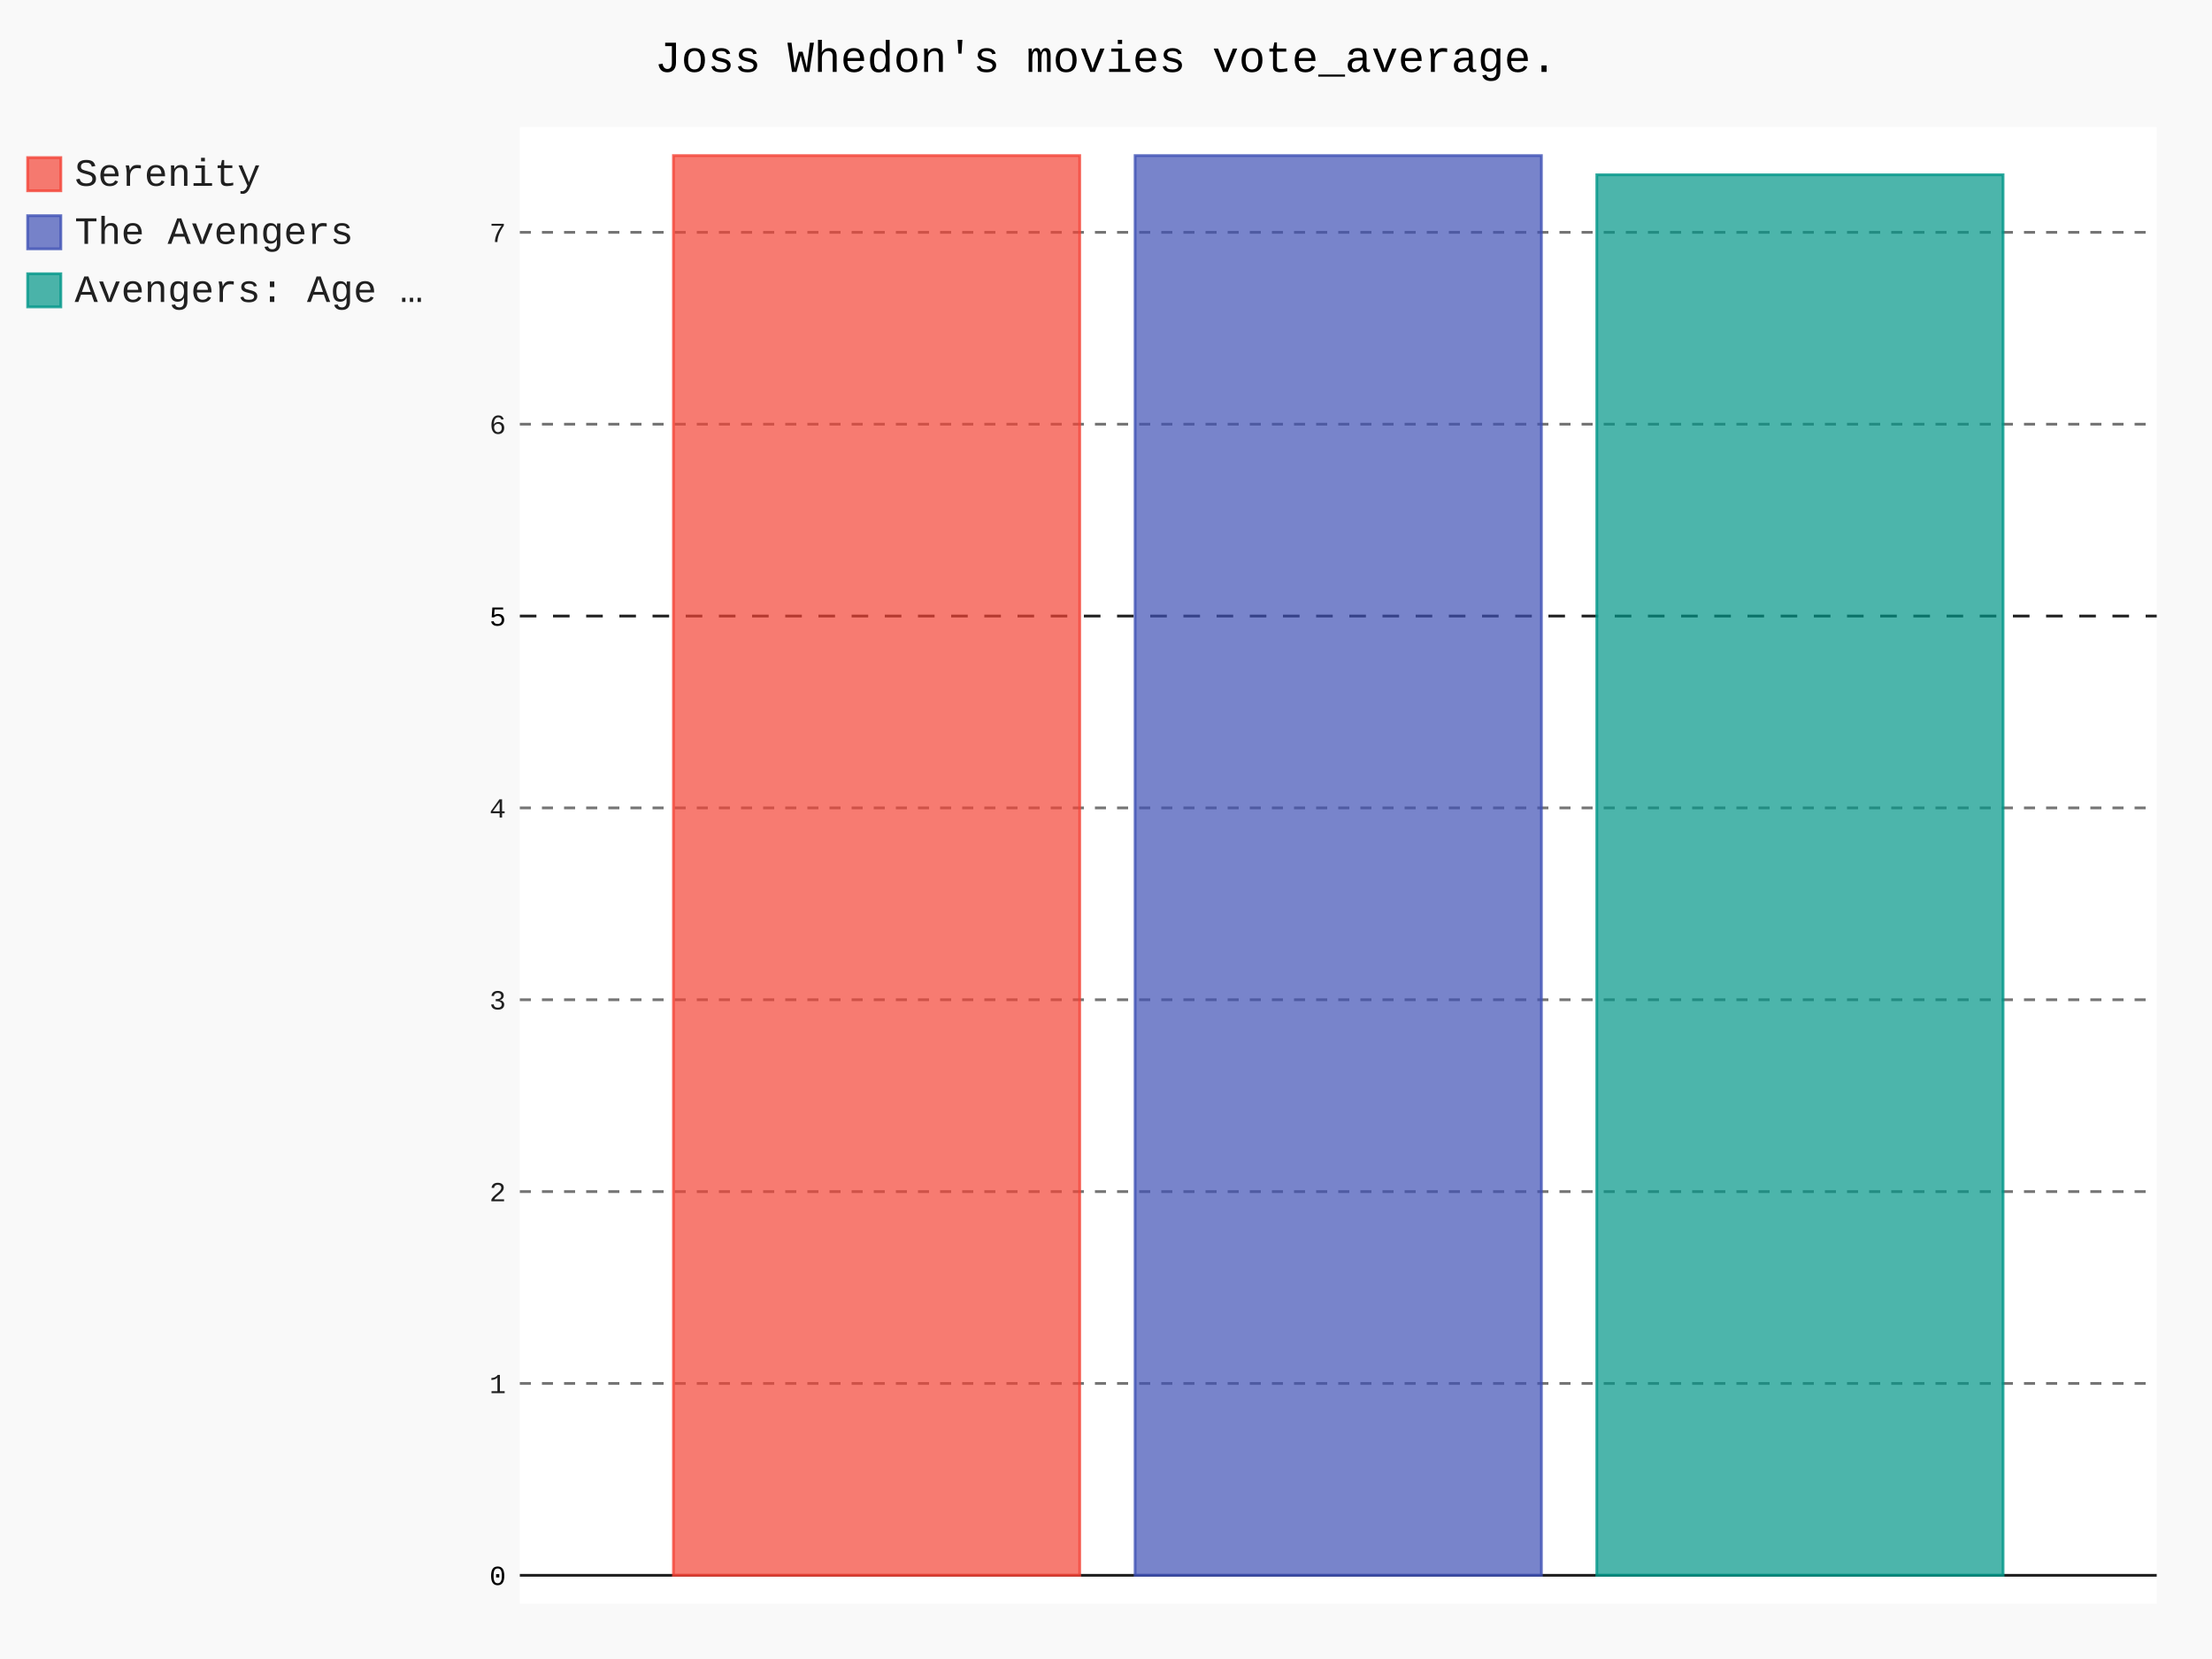
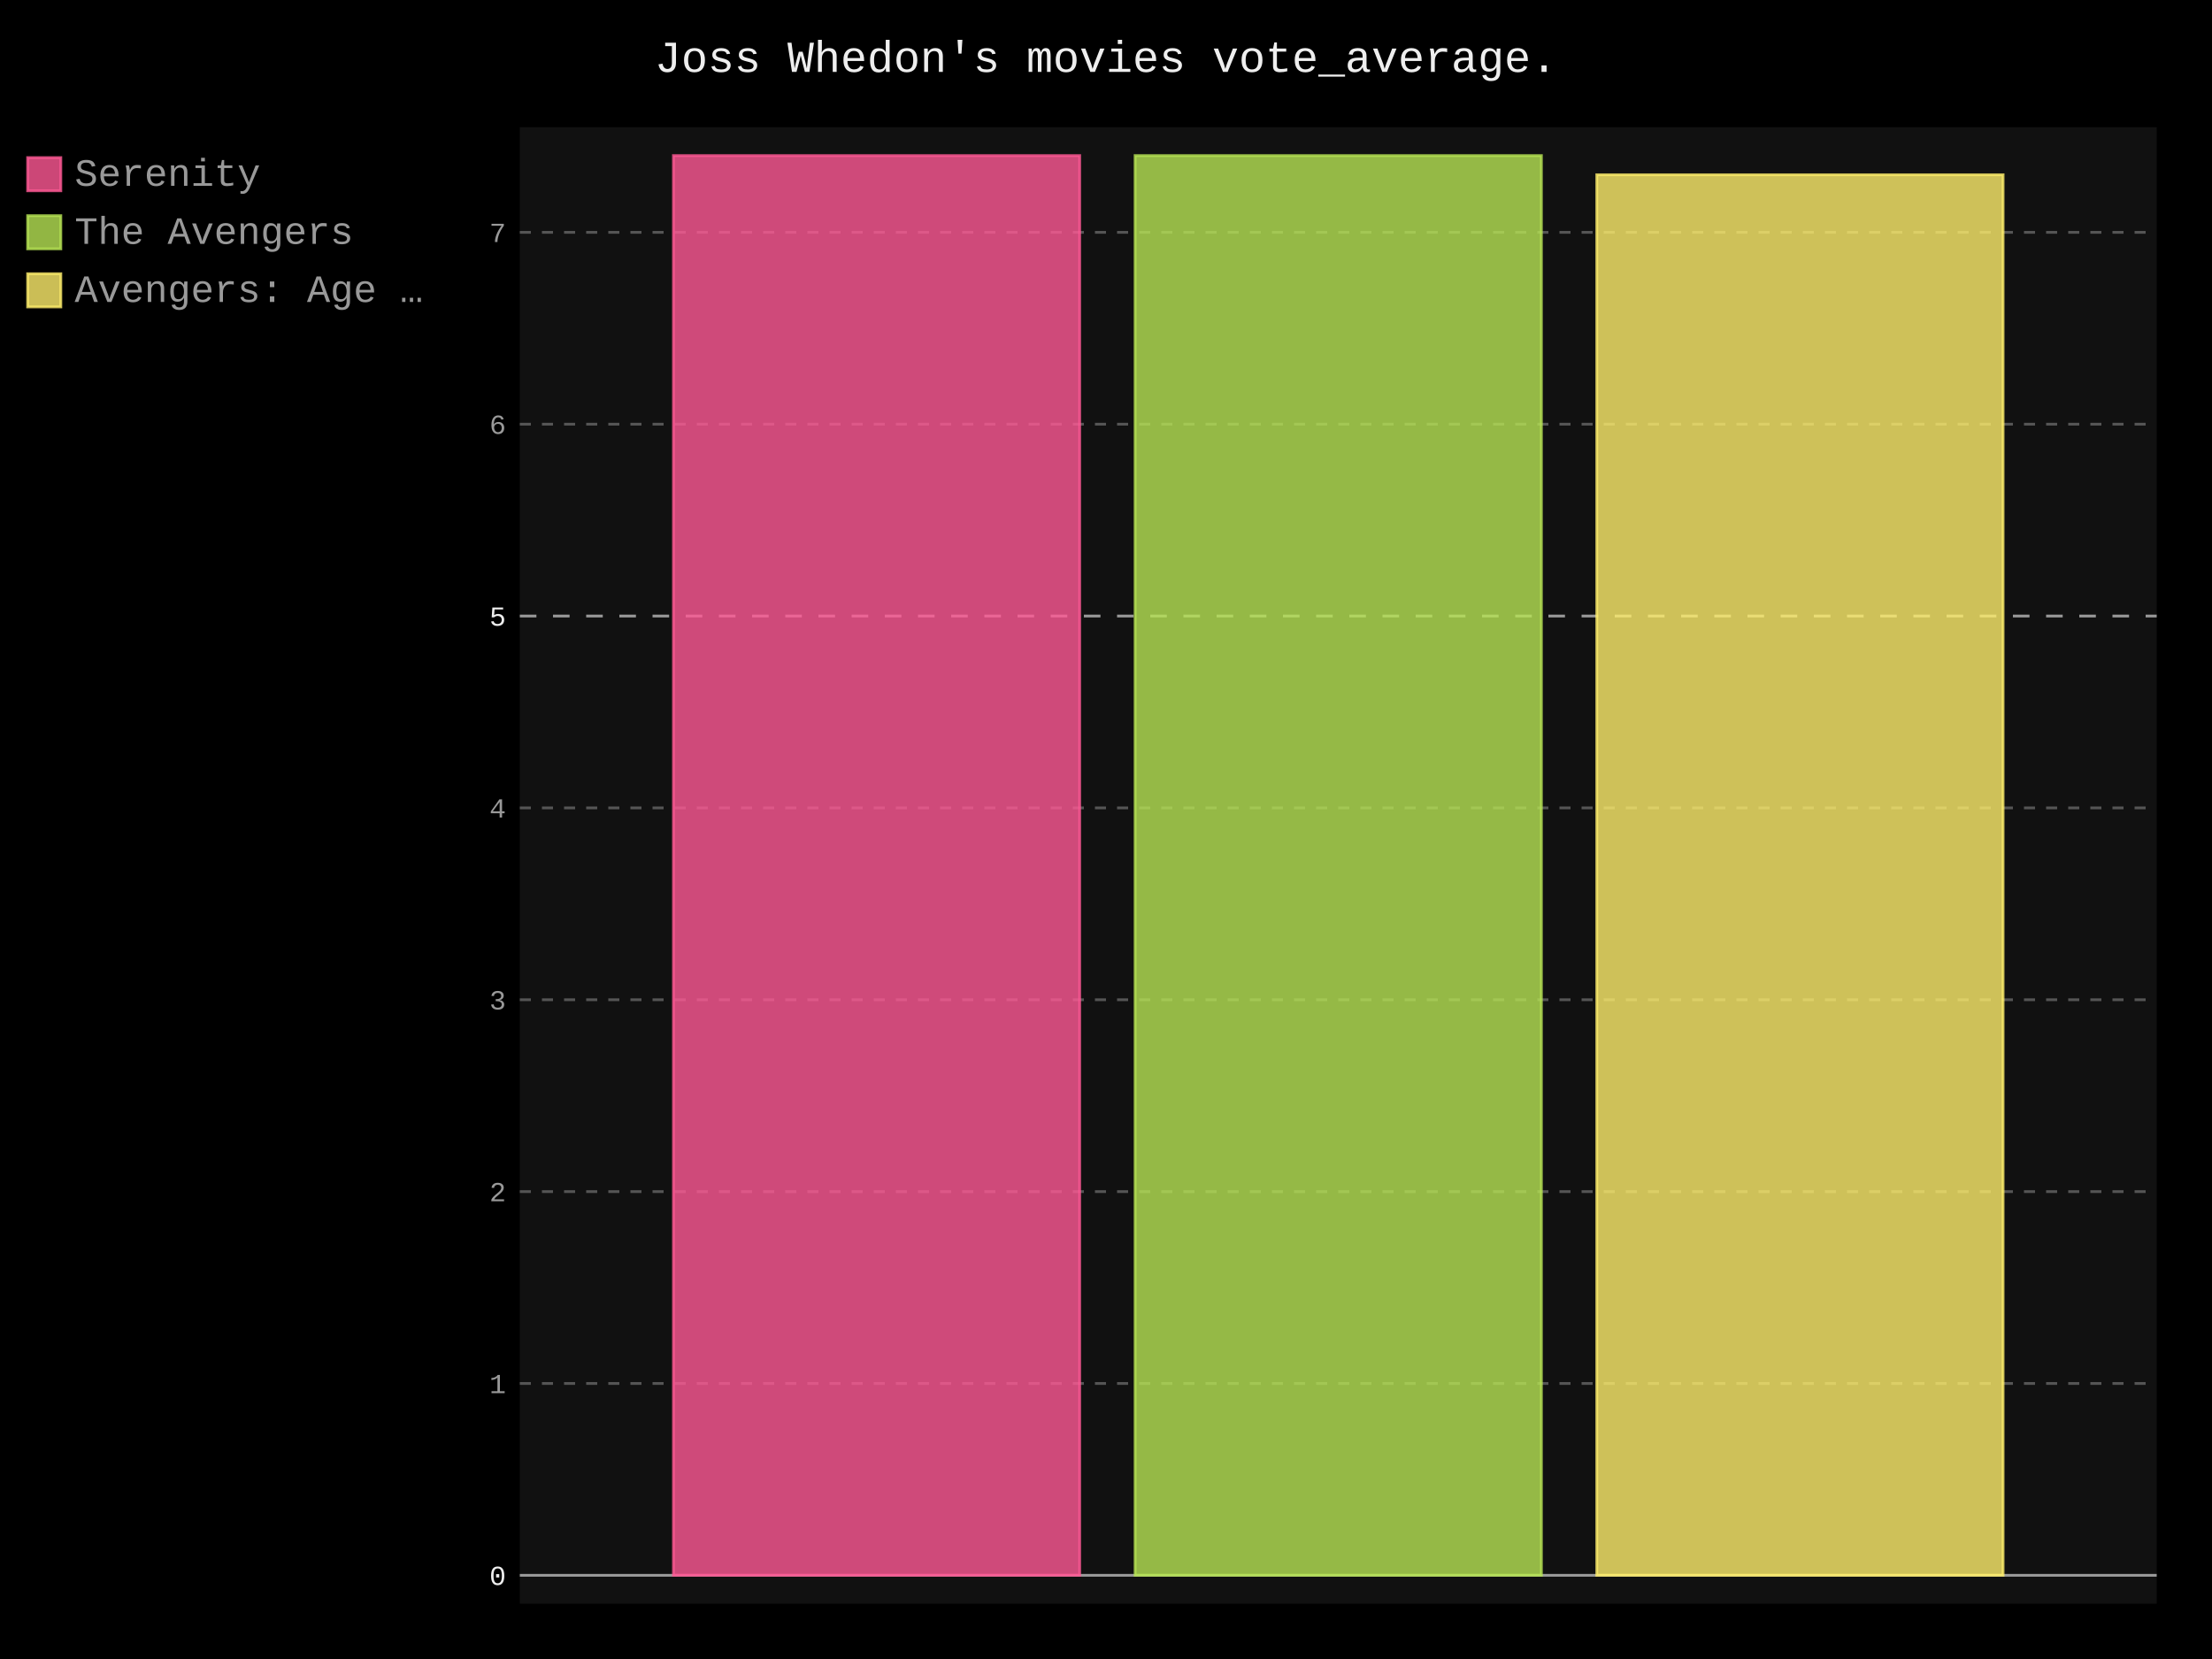
- <svg xmlns="http://www.w3.org/2000/svg" class="pygal-chart" id="chart-b5124cfd-ada7-423e-bc12-d3348ea27f3d" viewBox="0 0 800 600">
+ <svg xmlns="http://www.w3.org/2000/svg" id="chart-af847774-6cfc-429d-90a2-b67c7aa2f534" class="pygal-chart" viewBox="0 0 800 600">
  <defs>
-     <style type="text/css">#chart-b5124cfd-ada7-423e-bc12-d3348ea27f3d{-webkit-user-select:none;-webkit-font-smoothing:antialiased;font-family:Consolas,"Liberation Mono",Menlo,Courier,monospace}#chart-b5124cfd-ada7-423e-bc12-d3348ea27f3d .title{font-family:Consolas,"Liberation Mono",Menlo,Courier,monospace;font-size:16px}#chart-b5124cfd-ada7-423e-bc12-d3348ea27f3d .legends .legend text{font-family:Consolas,"Liberation Mono",Menlo,Courier,monospace;font-size:14px}#chart-b5124cfd-ada7-423e-bc12-d3348ea27f3d .axis text{font-family:Consolas,"Liberation Mono",Menlo,Courier,monospace;font-size:10px}#chart-b5124cfd-ada7-423e-bc12-d3348ea27f3d .axis text.major{font-family:Consolas,"Liberation Mono",Menlo,Courier,monospace;font-size:10px}#chart-b5124cfd-ada7-423e-bc12-d3348ea27f3d .text-overlay text.value{font-family:Consolas,"Liberation Mono",Menlo,Courier,monospace;font-size:16px}#chart-b5124cfd-ada7-423e-bc12-d3348ea27f3d .text-overlay text.label{font-family:Consolas,"Liberation Mono",Menlo,Courier,monospace;font-size:10px}#chart-b5124cfd-ada7-423e-bc12-d3348ea27f3d .tooltip{font-family:Consolas,"Liberation Mono",Menlo,Courier,monospace;font-size:14px}#chart-b5124cfd-ada7-423e-bc12-d3348ea27f3d text.no_data{font-family:Consolas,"Liberation Mono",Menlo,Courier,monospace;font-size:64px}
- #chart-b5124cfd-ada7-423e-bc12-d3348ea27f3d{background-color:rgba(249,249,249,1)}#chart-b5124cfd-ada7-423e-bc12-d3348ea27f3d path,#chart-b5124cfd-ada7-423e-bc12-d3348ea27f3d line,#chart-b5124cfd-ada7-423e-bc12-d3348ea27f3d rect,#chart-b5124cfd-ada7-423e-bc12-d3348ea27f3d circle{-webkit-transition:150ms;-moz-transition:150ms;transition:150ms}#chart-b5124cfd-ada7-423e-bc12-d3348ea27f3d .graph &gt; .background{fill:rgba(249,249,249,1)}#chart-b5124cfd-ada7-423e-bc12-d3348ea27f3d .plot &gt; .background{fill:rgba(255,255,255,1)}#chart-b5124cfd-ada7-423e-bc12-d3348ea27f3d .graph{fill:rgba(0,0,0,.87)}#chart-b5124cfd-ada7-423e-bc12-d3348ea27f3d text.no_data{fill:rgba(0,0,0,1)}#chart-b5124cfd-ada7-423e-bc12-d3348ea27f3d .title{fill:rgba(0,0,0,1)}#chart-b5124cfd-ada7-423e-bc12-d3348ea27f3d .legends .legend text{fill:rgba(0,0,0,.87)}#chart-b5124cfd-ada7-423e-bc12-d3348ea27f3d .legends .legend:hover text{fill:rgba(0,0,0,1)}#chart-b5124cfd-ada7-423e-bc12-d3348ea27f3d .axis .line{stroke:rgba(0,0,0,1)}#chart-b5124cfd-ada7-423e-bc12-d3348ea27f3d .axis .guide.line{stroke:rgba(0,0,0,.54)}#chart-b5124cfd-ada7-423e-bc12-d3348ea27f3d .axis .major.line{stroke:rgba(0,0,0,.87)}#chart-b5124cfd-ada7-423e-bc12-d3348ea27f3d .axis text.major{fill:rgba(0,0,0,1)}#chart-b5124cfd-ada7-423e-bc12-d3348ea27f3d .axis.y .guides:hover .guide.line,#chart-b5124cfd-ada7-423e-bc12-d3348ea27f3d .line-graph .axis.x .guides:hover .guide.line,#chart-b5124cfd-ada7-423e-bc12-d3348ea27f3d .stackedline-graph .axis.x .guides:hover .guide.line,#chart-b5124cfd-ada7-423e-bc12-d3348ea27f3d .xy-graph .axis.x .guides:hover .guide.line{stroke:rgba(0,0,0,1)}#chart-b5124cfd-ada7-423e-bc12-d3348ea27f3d .axis .guides:hover text{fill:rgba(0,0,0,1)}#chart-b5124cfd-ada7-423e-bc12-d3348ea27f3d .reactive{fill-opacity:.7;stroke-opacity:.8}#chart-b5124cfd-ada7-423e-bc12-d3348ea27f3d .ci{stroke:rgba(0,0,0,.87)}#chart-b5124cfd-ada7-423e-bc12-d3348ea27f3d .reactive.active,#chart-b5124cfd-ada7-423e-bc12-d3348ea27f3d .active .reactive{fill-opacity:.8;stroke-opacity:.9;stroke-width:4}#chart-b5124cfd-ada7-423e-bc12-d3348ea27f3d .ci .reactive.active{stroke-width:1.5}#chart-b5124cfd-ada7-423e-bc12-d3348ea27f3d .series text{fill:rgba(0,0,0,1)}#chart-b5124cfd-ada7-423e-bc12-d3348ea27f3d .tooltip rect{fill:rgba(255,255,255,1);stroke:rgba(0,0,0,1);-webkit-transition:opacity 150ms;-moz-transition:opacity 150ms;transition:opacity 150ms}#chart-b5124cfd-ada7-423e-bc12-d3348ea27f3d .tooltip .label{fill:rgba(0,0,0,.87)}#chart-b5124cfd-ada7-423e-bc12-d3348ea27f3d .tooltip .label{fill:rgba(0,0,0,.87)}#chart-b5124cfd-ada7-423e-bc12-d3348ea27f3d .tooltip .legend{font-size:.8em;fill:rgba(0,0,0,.54)}#chart-b5124cfd-ada7-423e-bc12-d3348ea27f3d .tooltip .x_label{font-size:.6em;fill:rgba(0,0,0,1)}#chart-b5124cfd-ada7-423e-bc12-d3348ea27f3d .tooltip .xlink{font-size:.5em;text-decoration:underline}#chart-b5124cfd-ada7-423e-bc12-d3348ea27f3d .tooltip .value{font-size:1.5em}#chart-b5124cfd-ada7-423e-bc12-d3348ea27f3d .bound{font-size:.5em}#chart-b5124cfd-ada7-423e-bc12-d3348ea27f3d .max-value{font-size:.75em;fill:rgba(0,0,0,.54)}#chart-b5124cfd-ada7-423e-bc12-d3348ea27f3d .map-element{fill:rgba(255,255,255,1);stroke:rgba(0,0,0,.54) !important}#chart-b5124cfd-ada7-423e-bc12-d3348ea27f3d .map-element .reactive{fill-opacity:inherit;stroke-opacity:inherit}#chart-b5124cfd-ada7-423e-bc12-d3348ea27f3d .color-0,#chart-b5124cfd-ada7-423e-bc12-d3348ea27f3d .color-0 a:visited{stroke:#F44336;fill:#F44336}#chart-b5124cfd-ada7-423e-bc12-d3348ea27f3d .color-1,#chart-b5124cfd-ada7-423e-bc12-d3348ea27f3d .color-1 a:visited{stroke:#3F51B5;fill:#3F51B5}#chart-b5124cfd-ada7-423e-bc12-d3348ea27f3d .color-2,#chart-b5124cfd-ada7-423e-bc12-d3348ea27f3d .color-2 a:visited{stroke:#009688;fill:#009688}#chart-b5124cfd-ada7-423e-bc12-d3348ea27f3d .text-overlay .color-0 text{fill:black}#chart-b5124cfd-ada7-423e-bc12-d3348ea27f3d .text-overlay .color-1 text{fill:black}#chart-b5124cfd-ada7-423e-bc12-d3348ea27f3d .text-overlay .color-2 text{fill:black}
- #chart-b5124cfd-ada7-423e-bc12-d3348ea27f3d text.no_data{text-anchor:middle}#chart-b5124cfd-ada7-423e-bc12-d3348ea27f3d .guide.line{fill:none}#chart-b5124cfd-ada7-423e-bc12-d3348ea27f3d .centered{text-anchor:middle}#chart-b5124cfd-ada7-423e-bc12-d3348ea27f3d .title{text-anchor:middle}#chart-b5124cfd-ada7-423e-bc12-d3348ea27f3d .legends .legend text{fill-opacity:1}#chart-b5124cfd-ada7-423e-bc12-d3348ea27f3d .axis.x text{text-anchor:middle}#chart-b5124cfd-ada7-423e-bc12-d3348ea27f3d .axis.x:not(.web) text[transform]{text-anchor:start}#chart-b5124cfd-ada7-423e-bc12-d3348ea27f3d .axis.x:not(.web) text[transform].backwards{text-anchor:end}#chart-b5124cfd-ada7-423e-bc12-d3348ea27f3d .axis.y text{text-anchor:end}#chart-b5124cfd-ada7-423e-bc12-d3348ea27f3d .axis.y text[transform].backwards{text-anchor:start}#chart-b5124cfd-ada7-423e-bc12-d3348ea27f3d .axis.y2 text{text-anchor:start}#chart-b5124cfd-ada7-423e-bc12-d3348ea27f3d .axis.y2 text[transform].backwards{text-anchor:end}#chart-b5124cfd-ada7-423e-bc12-d3348ea27f3d .axis .guide.line{stroke-dasharray:4,4}#chart-b5124cfd-ada7-423e-bc12-d3348ea27f3d .axis .major.guide.line{stroke-dasharray:6,6}#chart-b5124cfd-ada7-423e-bc12-d3348ea27f3d .horizontal .axis.y .guide.line,#chart-b5124cfd-ada7-423e-bc12-d3348ea27f3d .horizontal .axis.y2 .guide.line,#chart-b5124cfd-ada7-423e-bc12-d3348ea27f3d .vertical .axis.x .guide.line{opacity:0}#chart-b5124cfd-ada7-423e-bc12-d3348ea27f3d .horizontal .axis.always_show .guide.line,#chart-b5124cfd-ada7-423e-bc12-d3348ea27f3d .vertical .axis.always_show .guide.line{opacity:1 !important}#chart-b5124cfd-ada7-423e-bc12-d3348ea27f3d .axis.y .guides:hover .guide.line,#chart-b5124cfd-ada7-423e-bc12-d3348ea27f3d .axis.y2 .guides:hover .guide.line,#chart-b5124cfd-ada7-423e-bc12-d3348ea27f3d .axis.x .guides:hover .guide.line{opacity:1}#chart-b5124cfd-ada7-423e-bc12-d3348ea27f3d .axis .guides:hover text{opacity:1}#chart-b5124cfd-ada7-423e-bc12-d3348ea27f3d .nofill{fill:none}#chart-b5124cfd-ada7-423e-bc12-d3348ea27f3d .subtle-fill{fill-opacity:.2}#chart-b5124cfd-ada7-423e-bc12-d3348ea27f3d .dot{stroke-width:1px;fill-opacity:1}#chart-b5124cfd-ada7-423e-bc12-d3348ea27f3d .dot.active{stroke-width:5px}#chart-b5124cfd-ada7-423e-bc12-d3348ea27f3d .dot.negative{fill:transparent}#chart-b5124cfd-ada7-423e-bc12-d3348ea27f3d text,#chart-b5124cfd-ada7-423e-bc12-d3348ea27f3d tspan{stroke:none !important}#chart-b5124cfd-ada7-423e-bc12-d3348ea27f3d .series text.active{opacity:1}#chart-b5124cfd-ada7-423e-bc12-d3348ea27f3d .tooltip rect{fill-opacity:.95;stroke-width:.5}#chart-b5124cfd-ada7-423e-bc12-d3348ea27f3d .tooltip text{fill-opacity:1}#chart-b5124cfd-ada7-423e-bc12-d3348ea27f3d .showable{visibility:hidden}#chart-b5124cfd-ada7-423e-bc12-d3348ea27f3d .showable.shown{visibility:visible}#chart-b5124cfd-ada7-423e-bc12-d3348ea27f3d .gauge-background{fill:rgba(229,229,229,1);stroke:none}#chart-b5124cfd-ada7-423e-bc12-d3348ea27f3d .bg-lines{stroke:rgba(249,249,249,1);stroke-width:2px}</style>
+     <style type="text/css">#chart-af847774-6cfc-429d-90a2-b67c7aa2f534{-webkit-user-select:none;-webkit-font-smoothing:antialiased;font-family:Consolas,"Liberation Mono",Menlo,Courier,monospace}#chart-af847774-6cfc-429d-90a2-b67c7aa2f534 .title{font-family:Consolas,"Liberation Mono",Menlo,Courier,monospace;font-size:16px}#chart-af847774-6cfc-429d-90a2-b67c7aa2f534 .legends .legend text{font-family:Consolas,"Liberation Mono",Menlo,Courier,monospace;font-size:14px}#chart-af847774-6cfc-429d-90a2-b67c7aa2f534 .axis text{font-family:Consolas,"Liberation Mono",Menlo,Courier,monospace;font-size:10px}#chart-af847774-6cfc-429d-90a2-b67c7aa2f534 .axis text.major{font-family:Consolas,"Liberation Mono",Menlo,Courier,monospace;font-size:10px}#chart-af847774-6cfc-429d-90a2-b67c7aa2f534 .text-overlay text.value{font-family:Consolas,"Liberation Mono",Menlo,Courier,monospace;font-size:16px}#chart-af847774-6cfc-429d-90a2-b67c7aa2f534 .text-overlay text.label{font-family:Consolas,"Liberation Mono",Menlo,Courier,monospace;font-size:10px}#chart-af847774-6cfc-429d-90a2-b67c7aa2f534 .tooltip{font-family:Consolas,"Liberation Mono",Menlo,Courier,monospace;font-size:14px}#chart-af847774-6cfc-429d-90a2-b67c7aa2f534 text.no_data{font-family:Consolas,"Liberation Mono",Menlo,Courier,monospace;font-size:64px}
+ #chart-af847774-6cfc-429d-90a2-b67c7aa2f534{background-color:black}#chart-af847774-6cfc-429d-90a2-b67c7aa2f534 path,#chart-af847774-6cfc-429d-90a2-b67c7aa2f534 line,#chart-af847774-6cfc-429d-90a2-b67c7aa2f534 rect,#chart-af847774-6cfc-429d-90a2-b67c7aa2f534 circle{-webkit-transition:250ms;-moz-transition:250ms;transition:250ms}#chart-af847774-6cfc-429d-90a2-b67c7aa2f534 .graph &gt; .background{fill:black}#chart-af847774-6cfc-429d-90a2-b67c7aa2f534 .plot &gt; .background{fill:#111}#chart-af847774-6cfc-429d-90a2-b67c7aa2f534 .graph{fill:#999}#chart-af847774-6cfc-429d-90a2-b67c7aa2f534 text.no_data{fill:#eee}#chart-af847774-6cfc-429d-90a2-b67c7aa2f534 .title{fill:#eee}#chart-af847774-6cfc-429d-90a2-b67c7aa2f534 .legends .legend text{fill:#999}#chart-af847774-6cfc-429d-90a2-b67c7aa2f534 .legends .legend:hover text{fill:#eee}#chart-af847774-6cfc-429d-90a2-b67c7aa2f534 .axis .line{stroke:#eee}#chart-af847774-6cfc-429d-90a2-b67c7aa2f534 .axis .guide.line{stroke:#555}#chart-af847774-6cfc-429d-90a2-b67c7aa2f534 .axis .major.line{stroke:#999}#chart-af847774-6cfc-429d-90a2-b67c7aa2f534 .axis text.major{fill:#eee}#chart-af847774-6cfc-429d-90a2-b67c7aa2f534 .axis.y .guides:hover .guide.line,#chart-af847774-6cfc-429d-90a2-b67c7aa2f534 .line-graph .axis.x .guides:hover .guide.line,#chart-af847774-6cfc-429d-90a2-b67c7aa2f534 .stackedline-graph .axis.x .guides:hover .guide.line,#chart-af847774-6cfc-429d-90a2-b67c7aa2f534 .xy-graph .axis.x .guides:hover .guide.line{stroke:#eee}#chart-af847774-6cfc-429d-90a2-b67c7aa2f534 .axis .guides:hover text{fill:#eee}#chart-af847774-6cfc-429d-90a2-b67c7aa2f534 .reactive{fill-opacity:.8;stroke-opacity:.8}#chart-af847774-6cfc-429d-90a2-b67c7aa2f534 .ci{stroke:#999}#chart-af847774-6cfc-429d-90a2-b67c7aa2f534 .reactive.active,#chart-af847774-6cfc-429d-90a2-b67c7aa2f534 .active .reactive{fill-opacity:.4;stroke-opacity:.9;stroke-width:4}#chart-af847774-6cfc-429d-90a2-b67c7aa2f534 .ci .reactive.active{stroke-width:1.5}#chart-af847774-6cfc-429d-90a2-b67c7aa2f534 .series text{fill:#eee}#chart-af847774-6cfc-429d-90a2-b67c7aa2f534 .tooltip rect{fill:#111;stroke:#eee;-webkit-transition:opacity 250ms;-moz-transition:opacity 250ms;transition:opacity 250ms}#chart-af847774-6cfc-429d-90a2-b67c7aa2f534 .tooltip .label{fill:#999}#chart-af847774-6cfc-429d-90a2-b67c7aa2f534 .tooltip .label{fill:#999}#chart-af847774-6cfc-429d-90a2-b67c7aa2f534 .tooltip .legend{font-size:.8em;fill:#555}#chart-af847774-6cfc-429d-90a2-b67c7aa2f534 .tooltip .x_label{font-size:.6em;fill:#eee}#chart-af847774-6cfc-429d-90a2-b67c7aa2f534 .tooltip .xlink{font-size:.5em;text-decoration:underline}#chart-af847774-6cfc-429d-90a2-b67c7aa2f534 .tooltip .value{font-size:1.5em}#chart-af847774-6cfc-429d-90a2-b67c7aa2f534 .bound{font-size:.5em}#chart-af847774-6cfc-429d-90a2-b67c7aa2f534 .max-value{font-size:.75em;fill:#555}#chart-af847774-6cfc-429d-90a2-b67c7aa2f534 .map-element{fill:#111;stroke:#555 !important}#chart-af847774-6cfc-429d-90a2-b67c7aa2f534 .map-element .reactive{fill-opacity:inherit;stroke-opacity:inherit}#chart-af847774-6cfc-429d-90a2-b67c7aa2f534 .color-0,#chart-af847774-6cfc-429d-90a2-b67c7aa2f534 .color-0 a:visited{stroke:#ff5995;fill:#ff5995}#chart-af847774-6cfc-429d-90a2-b67c7aa2f534 .color-1,#chart-af847774-6cfc-429d-90a2-b67c7aa2f534 .color-1 a:visited{stroke:#b6e354;fill:#b6e354}#chart-af847774-6cfc-429d-90a2-b67c7aa2f534 .color-2,#chart-af847774-6cfc-429d-90a2-b67c7aa2f534 .color-2 a:visited{stroke:#feed6c;fill:#feed6c}#chart-af847774-6cfc-429d-90a2-b67c7aa2f534 .text-overlay .color-0 text{fill:black}#chart-af847774-6cfc-429d-90a2-b67c7aa2f534 .text-overlay .color-1 text{fill:black}#chart-af847774-6cfc-429d-90a2-b67c7aa2f534 .text-overlay .color-2 text{fill:black}
+ #chart-af847774-6cfc-429d-90a2-b67c7aa2f534 text.no_data{text-anchor:middle}#chart-af847774-6cfc-429d-90a2-b67c7aa2f534 .guide.line{fill:none}#chart-af847774-6cfc-429d-90a2-b67c7aa2f534 .centered{text-anchor:middle}#chart-af847774-6cfc-429d-90a2-b67c7aa2f534 .title{text-anchor:middle}#chart-af847774-6cfc-429d-90a2-b67c7aa2f534 .legends .legend text{fill-opacity:1}#chart-af847774-6cfc-429d-90a2-b67c7aa2f534 .axis.x text{text-anchor:middle}#chart-af847774-6cfc-429d-90a2-b67c7aa2f534 .axis.x:not(.web) text[transform]{text-anchor:start}#chart-af847774-6cfc-429d-90a2-b67c7aa2f534 .axis.x:not(.web) text[transform].backwards{text-anchor:end}#chart-af847774-6cfc-429d-90a2-b67c7aa2f534 .axis.y text{text-anchor:end}#chart-af847774-6cfc-429d-90a2-b67c7aa2f534 .axis.y text[transform].backwards{text-anchor:start}#chart-af847774-6cfc-429d-90a2-b67c7aa2f534 .axis.y2 text{text-anchor:start}#chart-af847774-6cfc-429d-90a2-b67c7aa2f534 .axis.y2 text[transform].backwards{text-anchor:end}#chart-af847774-6cfc-429d-90a2-b67c7aa2f534 .axis .guide.line{stroke-dasharray:4,4}#chart-af847774-6cfc-429d-90a2-b67c7aa2f534 .axis .major.guide.line{stroke-dasharray:6,6}#chart-af847774-6cfc-429d-90a2-b67c7aa2f534 .horizontal .axis.y .guide.line,#chart-af847774-6cfc-429d-90a2-b67c7aa2f534 .horizontal .axis.y2 .guide.line,#chart-af847774-6cfc-429d-90a2-b67c7aa2f534 .vertical .axis.x .guide.line{opacity:0}#chart-af847774-6cfc-429d-90a2-b67c7aa2f534 .horizontal .axis.always_show .guide.line,#chart-af847774-6cfc-429d-90a2-b67c7aa2f534 .vertical .axis.always_show .guide.line{opacity:1 !important}#chart-af847774-6cfc-429d-90a2-b67c7aa2f534 .axis.y .guides:hover .guide.line,#chart-af847774-6cfc-429d-90a2-b67c7aa2f534 .axis.y2 .guides:hover .guide.line,#chart-af847774-6cfc-429d-90a2-b67c7aa2f534 .axis.x .guides:hover .guide.line{opacity:1}#chart-af847774-6cfc-429d-90a2-b67c7aa2f534 .axis .guides:hover text{opacity:1}#chart-af847774-6cfc-429d-90a2-b67c7aa2f534 .nofill{fill:none}#chart-af847774-6cfc-429d-90a2-b67c7aa2f534 .subtle-fill{fill-opacity:.2}#chart-af847774-6cfc-429d-90a2-b67c7aa2f534 .dot{stroke-width:1px;fill-opacity:1}#chart-af847774-6cfc-429d-90a2-b67c7aa2f534 .dot.active{stroke-width:5px}#chart-af847774-6cfc-429d-90a2-b67c7aa2f534 .dot.negative{fill:transparent}#chart-af847774-6cfc-429d-90a2-b67c7aa2f534 text,#chart-af847774-6cfc-429d-90a2-b67c7aa2f534 tspan{stroke:none !important}#chart-af847774-6cfc-429d-90a2-b67c7aa2f534 .series text.active{opacity:1}#chart-af847774-6cfc-429d-90a2-b67c7aa2f534 .tooltip rect{fill-opacity:.95;stroke-width:.5}#chart-af847774-6cfc-429d-90a2-b67c7aa2f534 .tooltip text{fill-opacity:1}#chart-af847774-6cfc-429d-90a2-b67c7aa2f534 .showable{visibility:hidden}#chart-af847774-6cfc-429d-90a2-b67c7aa2f534 .showable.shown{visibility:visible}#chart-af847774-6cfc-429d-90a2-b67c7aa2f534 .gauge-background{fill:rgba(229,229,229,1);stroke:none}#chart-af847774-6cfc-429d-90a2-b67c7aa2f534 .bg-lines{stroke:black;stroke-width:2px}</style>
  </defs>
  <g class="graph bar-graph vertical">
    <rect class="background" height="600" width="800" x="0" y="0" />
    <g class="plot" transform="translate(188, 46)">
      <rect class="background" height="534" width="592.0" x="0" y="0" />
      <g class="axis y always_show">
        <g class="guides">
          <path class="axis major line" d="M0 523.731 h592" />
          <text class="major" x="-5" y="527.231">0</text>
        </g>
        <g class="guides">
          <path class="guide line" d="M0 454.344 h592" />
          <text class="" x="-5" y="457.844">1</text>
        </g>
        <g class="guides">
          <path class="guide line" d="M0 384.957 h592" />
          <text class="" x="-5" y="388.457">2</text>
        </g>
        <g class="guides">
          <path class="guide line" d="M0 315.571 h592" />
          <text class="" x="-5" y="319.071">3</text>
        </g>
        <g class="guides">
          <path class="guide line" d="M0 246.184 h592" />
          <text class="" x="-5" y="249.684">4</text>
        </g>
        <g class="guides">
          <path class="major guide line" d="M0 176.797 h592" />
          <text class="major" x="-5" y="180.297">5</text>
        </g>
        <g class="guides">
          <path class="guide line" d="M0 107.411 h592" />
          <text class="" x="-5" y="110.911">6</text>
        </g>
        <g class="guides">
          <path class="guide line" d="M0 38.024 h592" />
          <text class="" x="-5" y="41.524">7</text>
        </g>
      </g>
      <g class="series serie-0 color-0">
        <g class="bars">
          <g class="bar">
            <rect class="rect reactive tooltip-trigger" height="513.462" rx="0" ry="0" width="146.937" x="55.557" y="10.269" />
          </g>
        </g>
      </g>
      <g class="series serie-1 color-1">
        <g class="bars">
          <g class="bar">
            <rect class="rect reactive tooltip-trigger" height="513.462" rx="0" ry="0" width="146.937" x="222.531" y="10.269" />
          </g>
        </g>
      </g>
      <g class="series serie-2 color-2">
        <g class="bars">
          <g class="bar">
            <rect class="rect reactive tooltip-trigger" height="506.523" rx="0" ry="0" width="146.937" x="389.506" y="17.208" />
          </g>
        </g>
      </g>
    </g>
    <g class="titles">
      <text class="title plot_title" x="400.0" y="26">Joss Whedon's movies vote_average.</text>
    </g>
    <g class="plot overlay" transform="translate(188, 46)">
      <g class="series serie-0 color-0" />
      <g class="series serie-1 color-1" />
      <g class="series serie-2 color-2" />
    </g>
    <g class="plot text-overlay" transform="translate(188, 46)">
      <g class="series serie-0 color-0" />
      <g class="series serie-1 color-1" />
      <g class="series serie-2 color-2" />
    </g>
    <g class="plot tooltip-overlay" transform="translate(188, 46)">
      <g class="tooltip" style="opacity: 0" transform="translate(0 0)">
        <rect class="tooltip-box" height="0" rx="0" ry="0" width="0" />
        <g class="text" />
      </g>
    </g>
    <g class="legends" transform="translate(10, 56)">
      <g class="legend reactive activate-serie" id="activate-serie-0">
        <rect class="color-0 reactive" height="12" width="12" x="0.0" y="1.0" />
        <text x="17.0" y="11.2">Serenity</text>
      </g>
      <g class="legend reactive activate-serie" id="activate-serie-1">
        <rect class="color-1 reactive" height="12" width="12" x="0.0" y="22.0" />
        <text x="17.0" y="32.2">The Avengers</text>
      </g>
      <g class="legend reactive activate-serie" id="activate-serie-2">
        <rect class="color-2 reactive" height="12" width="12" x="0.0" y="43.0" />
        <text x="17.0" y="53.2">Avengers: Age …</text>
      </g>
    </g>
    <g class="legends" transform="translate(790, 56)" />
  </g>
</svg>
